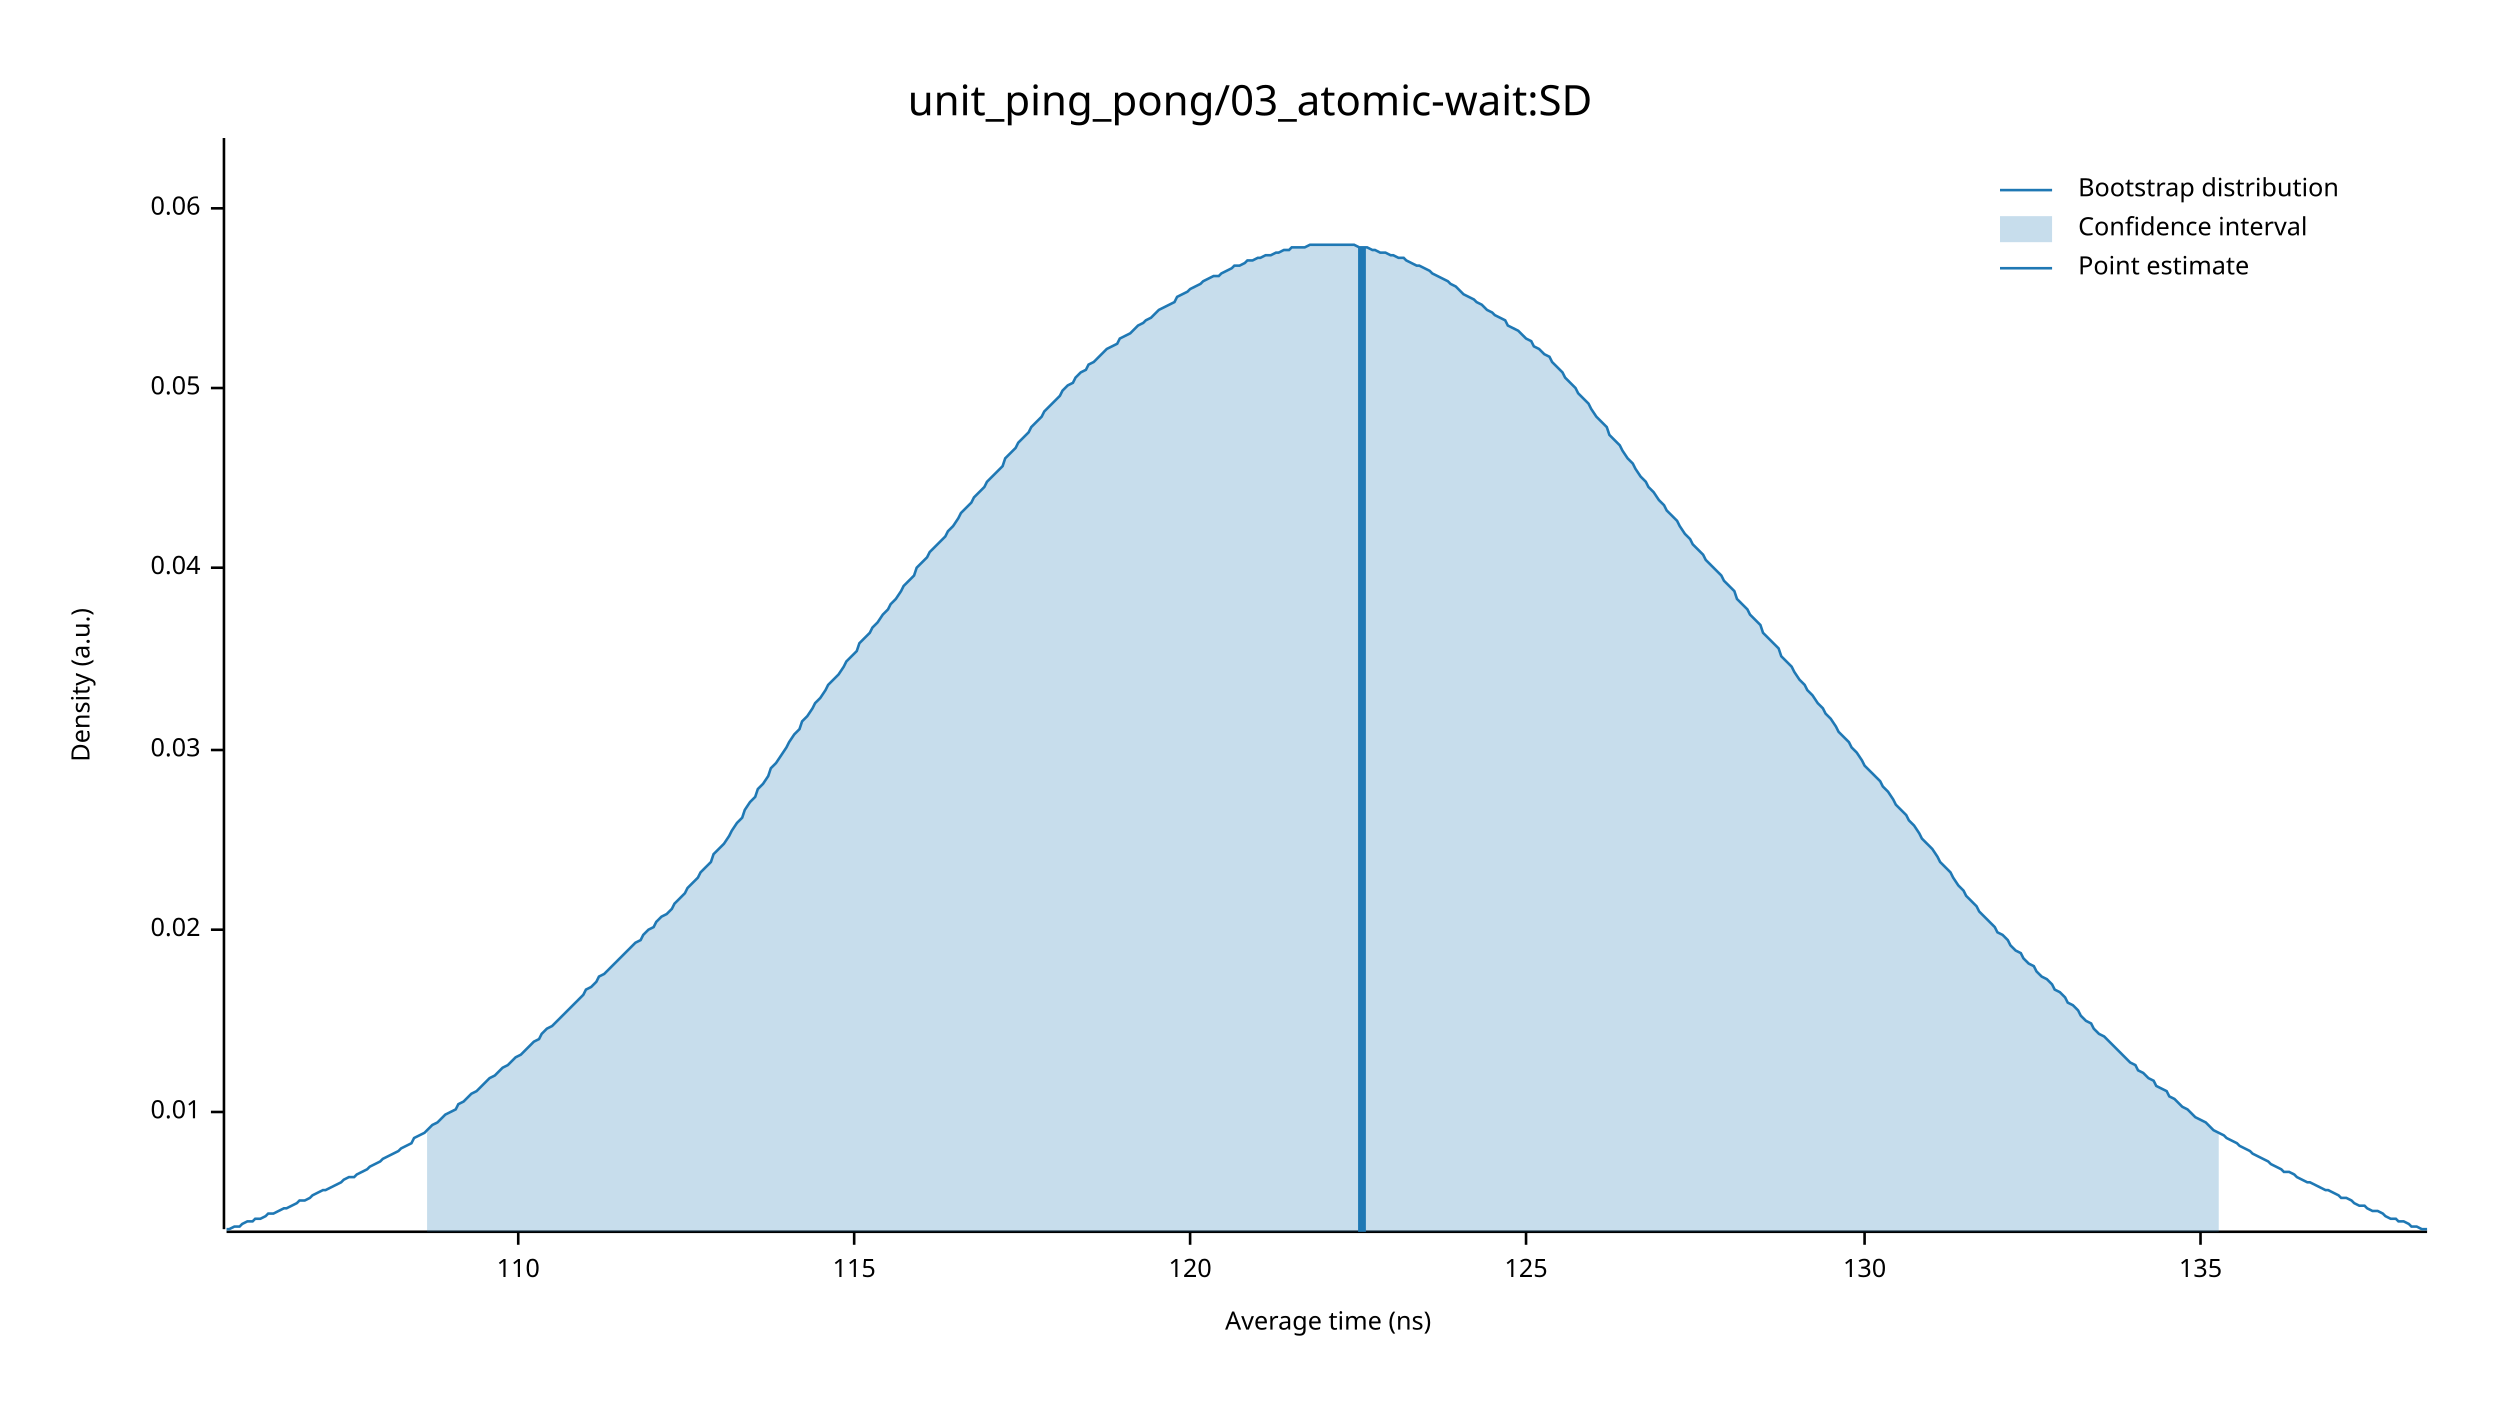
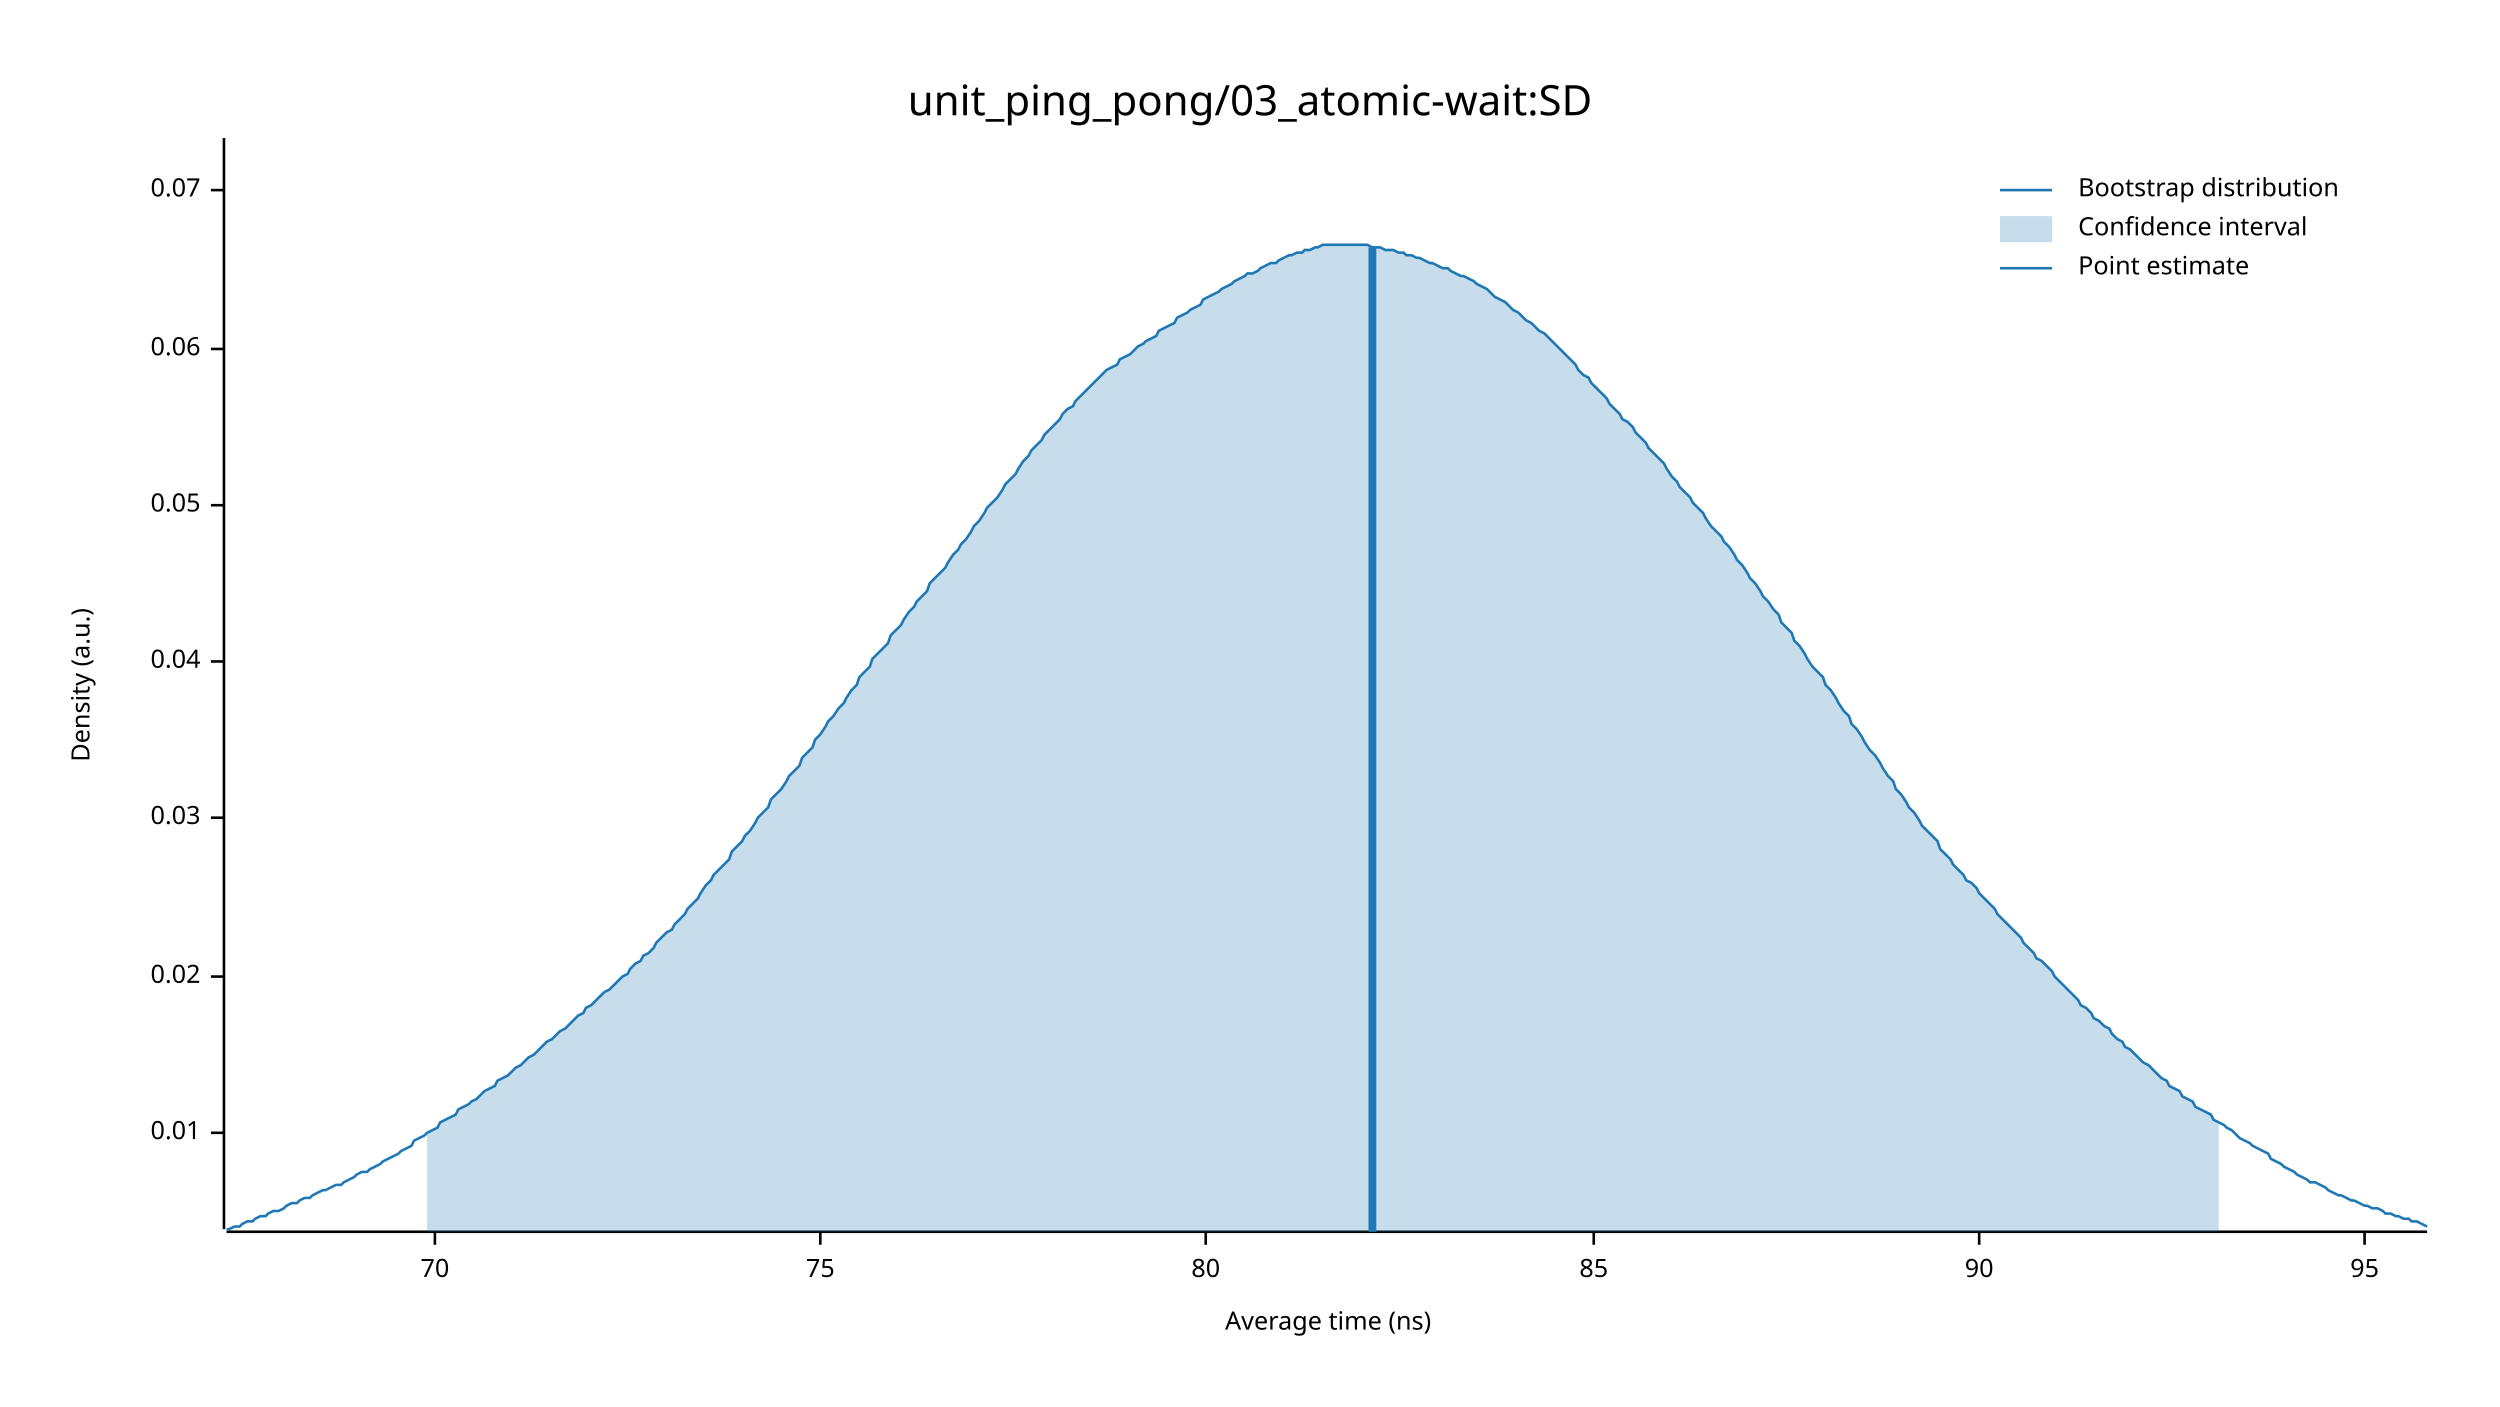
<svg xmlns="http://www.w3.org/2000/svg" width="960" height="540" viewBox="0 0 960 540">
  <text x="480" y="32" dy="0.76em" text-anchor="middle" font-family="sans-serif" font-size="16.129" opacity="1" fill="#000000">
unit_ping_pong/03_atomic-wait:SD
</text>
  <text x="27" y="263" dy="0.76em" text-anchor="middle" font-family="sans-serif" font-size="9.677" opacity="1" fill="#000000" transform="rotate(270, 27, 263)">
Density (a.u.)
</text>
  <text x="510" y="513" dy="-0.5ex" text-anchor="middle" font-family="sans-serif" font-size="9.677" opacity="1" fill="#000000">
Average time (ns)
</text>
  <polyline fill="none" opacity="1" stroke="#000000" stroke-width="1" points="86,53 86,472 " />
-   <text x="77" y="427" dy="0.5ex" text-anchor="end" font-family="sans-serif" font-size="9.677" opacity="1" fill="#000000">
+   <text x="77" y="435" dy="0.5ex" text-anchor="end" font-family="sans-serif" font-size="9.677" opacity="1" fill="#000000">
0.01
</text>
-   <polyline fill="none" opacity="1" stroke="#000000" stroke-width="1" points="81,427 86,427 " />
-   <text x="77" y="357" dy="0.5ex" text-anchor="end" font-family="sans-serif" font-size="9.677" opacity="1" fill="#000000">
+   <polyline fill="none" opacity="1" stroke="#000000" stroke-width="1" points="81,435 86,435 " />
+   <text x="77" y="375" dy="0.5ex" text-anchor="end" font-family="sans-serif" font-size="9.677" opacity="1" fill="#000000">
0.02
</text>
-   <polyline fill="none" opacity="1" stroke="#000000" stroke-width="1" points="81,357 86,357 " />
-   <text x="77" y="288" dy="0.5ex" text-anchor="end" font-family="sans-serif" font-size="9.677" opacity="1" fill="#000000">
+   <polyline fill="none" opacity="1" stroke="#000000" stroke-width="1" points="81,375 86,375 " />
+   <text x="77" y="314" dy="0.5ex" text-anchor="end" font-family="sans-serif" font-size="9.677" opacity="1" fill="#000000">
0.03
</text>
-   <polyline fill="none" opacity="1" stroke="#000000" stroke-width="1" points="81,288 86,288 " />
-   <text x="77" y="218" dy="0.5ex" text-anchor="end" font-family="sans-serif" font-size="9.677" opacity="1" fill="#000000">
+   <polyline fill="none" opacity="1" stroke="#000000" stroke-width="1" points="81,314 86,314 " />
+   <text x="77" y="254" dy="0.5ex" text-anchor="end" font-family="sans-serif" font-size="9.677" opacity="1" fill="#000000">
0.04
</text>
-   <polyline fill="none" opacity="1" stroke="#000000" stroke-width="1" points="81,218 86,218 " />
-   <text x="77" y="149" dy="0.5ex" text-anchor="end" font-family="sans-serif" font-size="9.677" opacity="1" fill="#000000">
+   <polyline fill="none" opacity="1" stroke="#000000" stroke-width="1" points="81,254 86,254 " />
+   <text x="77" y="194" dy="0.5ex" text-anchor="end" font-family="sans-serif" font-size="9.677" opacity="1" fill="#000000">
0.05
</text>
-   <polyline fill="none" opacity="1" stroke="#000000" stroke-width="1" points="81,149 86,149 " />
-   <text x="77" y="80" dy="0.5ex" text-anchor="end" font-family="sans-serif" font-size="9.677" opacity="1" fill="#000000">
+   <polyline fill="none" opacity="1" stroke="#000000" stroke-width="1" points="81,194 86,194 " />
+   <text x="77" y="134" dy="0.5ex" text-anchor="end" font-family="sans-serif" font-size="9.677" opacity="1" fill="#000000">
0.06
</text>
-   <polyline fill="none" opacity="1" stroke="#000000" stroke-width="1" points="81,80 86,80 " />
+   <polyline fill="none" opacity="1" stroke="#000000" stroke-width="1" points="81,134 86,134 " />
+   <text x="77" y="73" dy="0.5ex" text-anchor="end" font-family="sans-serif" font-size="9.677" opacity="1" fill="#000000">
+ 0.07
+ </text>
+   <polyline fill="none" opacity="1" stroke="#000000" stroke-width="1" points="81,73 86,73 " />
  <polyline fill="none" opacity="1" stroke="#000000" stroke-width="1" points="87,473 932,473 " />
-   <text x="199" y="483" dy="0.76em" text-anchor="middle" font-family="sans-serif" font-size="9.677" opacity="1" fill="#000000">
- 110
+   <text x="167" y="483" dy="0.76em" text-anchor="middle" font-family="sans-serif" font-size="9.677" opacity="1" fill="#000000">
+ 70
</text>
-   <polyline fill="none" opacity="1" stroke="#000000" stroke-width="1" points="199,473 199,478 " />
-   <text x="328" y="483" dy="0.76em" text-anchor="middle" font-family="sans-serif" font-size="9.677" opacity="1" fill="#000000">
- 115
+   <polyline fill="none" opacity="1" stroke="#000000" stroke-width="1" points="167,473 167,478 " />
+   <text x="315" y="483" dy="0.76em" text-anchor="middle" font-family="sans-serif" font-size="9.677" opacity="1" fill="#000000">
+ 75
</text>
-   <polyline fill="none" opacity="1" stroke="#000000" stroke-width="1" points="328,473 328,478 " />
-   <text x="457" y="483" dy="0.76em" text-anchor="middle" font-family="sans-serif" font-size="9.677" opacity="1" fill="#000000">
- 120
+   <polyline fill="none" opacity="1" stroke="#000000" stroke-width="1" points="315,473 315,478 " />
+   <text x="463" y="483" dy="0.76em" text-anchor="middle" font-family="sans-serif" font-size="9.677" opacity="1" fill="#000000">
+ 80
</text>
-   <polyline fill="none" opacity="1" stroke="#000000" stroke-width="1" points="457,473 457,478 " />
-   <text x="586" y="483" dy="0.76em" text-anchor="middle" font-family="sans-serif" font-size="9.677" opacity="1" fill="#000000">
- 125
+   <polyline fill="none" opacity="1" stroke="#000000" stroke-width="1" points="463,473 463,478 " />
+   <text x="612" y="483" dy="0.76em" text-anchor="middle" font-family="sans-serif" font-size="9.677" opacity="1" fill="#000000">
+ 85
</text>
-   <polyline fill="none" opacity="1" stroke="#000000" stroke-width="1" points="586,473 586,478 " />
-   <text x="716" y="483" dy="0.76em" text-anchor="middle" font-family="sans-serif" font-size="9.677" opacity="1" fill="#000000">
- 130
+   <polyline fill="none" opacity="1" stroke="#000000" stroke-width="1" points="612,473 612,478 " />
+   <text x="760" y="483" dy="0.76em" text-anchor="middle" font-family="sans-serif" font-size="9.677" opacity="1" fill="#000000">
+ 90
</text>
-   <polyline fill="none" opacity="1" stroke="#000000" stroke-width="1" points="716,473 716,478 " />
-   <text x="845" y="483" dy="0.76em" text-anchor="middle" font-family="sans-serif" font-size="9.677" opacity="1" fill="#000000">
- 135
+   <polyline fill="none" opacity="1" stroke="#000000" stroke-width="1" points="760,473 760,478 " />
+   <text x="908" y="483" dy="0.76em" text-anchor="middle" font-family="sans-serif" font-size="9.677" opacity="1" fill="#000000">
+ 95
</text>
-   <polyline fill="none" opacity="1" stroke="#000000" stroke-width="1" points="845,473 845,478 " />
-   <polyline fill="none" opacity="1" stroke="#1F78B4" stroke-width="1" points="87,472 88,472 90,471 92,471 93,470 95,469 97,469 98,468 100,468 102,467 103,466 105,466 107,465 109,464 110,464 112,463 114,462 115,461 117,461 119,460 120,459 122,458 124,457 125,457 127,456 129,455 131,454 132,453 134,452 136,452 137,451 139,450 141,449 142,448 144,447 146,446 147,445 149,444 151,443 153,442 154,441 156,440 158,439 159,437 161,436 163,435 164,434 166,432 168,431 169,430 171,428 173,427 175,426 176,424 178,423 180,421 181,420 183,419 185,417 186,416 188,414 190,413 191,412 193,410 195,409 197,407 198,406 200,405 202,403 203,402 205,400 207,399 208,397 210,395 212,394 214,392 215,391 217,389 219,387 220,386 222,384 224,382 225,380 227,379 229,377 230,375 232,374 234,372 236,370 237,369 239,367 241,365 242,364 244,362 246,361 247,359 249,357 251,356 252,354 254,352 256,351 258,349 259,347 261,345 263,343 264,341 266,339 268,337 269,335 271,333 273,331 274,328 276,326 278,324 280,321 281,319 283,316 285,314 286,311 288,308 290,306 291,303 293,301 295,298 296,295 298,293 300,290 302,287 303,285 305,282 307,280 308,277 310,275 312,272 313,270 315,268 317,265 318,263 320,261 322,259 324,256 325,254 327,252 329,250 330,247 332,245 334,243 335,241 337,239 339,236 341,234 342,232 344,230 346,227 347,225 349,223 351,221 352,218 354,216 356,214 357,212 359,210 361,208 363,206 364,204 366,202 368,199 369,197 371,195 373,193 374,191 376,189 378,187 379,185 381,183 383,181 385,179 386,176 388,174 390,172 391,170 393,168 395,166 396,164 398,162 400,160 401,158 403,156 405,154 407,152 408,150 410,148 412,147 413,145 415,143 417,142 418,140 420,139 422,137 423,136 425,134 427,133 429,132 430,130 432,129 434,128 435,127 437,125 439,124 440,123 442,122 444,120 445,119 447,118 449,117 451,116 452,114 454,113 456,112 457,111 459,110 461,109 462,108 464,107 466,106 468,106 469,105 471,104 473,103 474,102 476,102 478,101 479,100 481,100 483,99 484,99 486,98 488,98 490,97 491,97 493,96 495,96 496,95 498,95 500,95 501,95 503,94 505,94 506,94 508,94 510,94 512,94 513,94 515,94 517,94 518,94 520,94 522,95 523,95 525,95 527,96 528,96 530,97 532,97 534,98 535,98 537,99 539,99 540,100 542,101 544,102 545,102 547,103 549,104 550,105 552,106 554,107 556,108 557,109 559,110 561,112 562,113 564,114 566,115 567,116 569,117 571,119 573,120 574,121 576,122 578,123 579,125 581,126 583,127 584,128 586,130 588,131 589,133 591,134 593,136 595,137 596,139 598,141 600,143 601,145 603,147 605,149 606,151 608,153 610,155 611,157 613,160 615,162 617,164 618,167 620,169 622,171 623,173 625,176 627,178 628,180 630,183 632,185 633,187 635,189 637,192 639,194 640,196 642,198 644,200 645,202 647,205 649,207 650,209 652,211 654,213 655,215 657,217 659,219 661,221 662,223 664,225 666,227 667,230 669,232 671,234 672,236 674,238 676,240 677,243 679,245 681,247 683,249 684,252 686,254 688,256 689,258 691,261 693,263 694,265 696,267 698,270 700,272 701,274 703,276 705,279 706,281 708,283 710,285 711,287 713,289 715,292 716,294 718,296 720,298 722,300 723,302 725,304 727,307 728,309 730,311 732,313 733,315 735,317 737,320 738,322 740,324 742,326 744,329 745,331 747,333 749,335 750,337 752,340 754,342 755,344 757,346 759,348 760,350 762,352 764,354 766,356 767,358 769,359 771,361 772,363 774,365 776,366 777,368 779,370 781,371 782,373 784,375 786,376 788,378 789,380 791,381 793,383 794,385 796,386 798,388 799,390 801,392 803,393 804,395 806,397 808,398 810,400 811,401 813,403 815,405 816,406 818,408 820,409 821,411 823,412 825,414 827,415 828,417 830,418 832,419 833,421 835,422 837,424 838,425 840,426 842,428 843,429 845,430 847,431 849,433 850,434 852,435 854,436 855,437 857,438 859,439 860,440 862,441 864,442 865,443 867,444 869,445 871,446 872,447 874,448 876,449 877,450 879,450 881,451 882,452 884,453 886,454 887,454 889,455 891,456 893,457 894,457 896,458 898,459 899,460 901,460 903,461 904,462 906,463 908,463 909,464 911,465 913,465 915,466 916,467 918,468 920,468 921,469 923,469 925,470 926,471 928,471 930,472 932,472 " />
-   <polygon opacity="0.25" fill="#1F78B4" points="164,434 166,432 168,431 169,430 171,428 173,427 175,426 176,424 178,423 180,421 181,420 183,419 185,417 186,416 188,414 190,413 191,412 193,410 195,409 197,407 198,406 200,405 202,403 203,402 205,400 207,399 208,397 210,395 212,394 214,392 215,391 217,389 219,387 220,386 222,384 224,382 225,380 227,379 229,377 230,375 232,374 234,372 236,370 237,369 239,367 241,365 242,364 244,362 246,361 247,359 249,357 251,356 252,354 254,352 256,351 258,349 259,347 261,345 263,343 264,341 266,339 268,337 269,335 271,333 273,331 274,328 276,326 278,324 280,321 281,319 283,316 285,314 286,311 288,308 290,306 291,303 293,301 295,298 296,295 298,293 300,290 302,287 303,285 305,282 307,280 308,277 310,275 312,272 313,270 315,268 317,265 318,263 320,261 322,259 324,256 325,254 327,252 329,250 330,247 332,245 334,243 335,241 337,239 339,236 341,234 342,232 344,230 346,227 347,225 349,223 351,221 352,218 354,216 356,214 357,212 359,210 361,208 363,206 364,204 366,202 368,199 369,197 371,195 373,193 374,191 376,189 378,187 379,185 381,183 383,181 385,179 386,176 388,174 390,172 391,170 393,168 395,166 396,164 398,162 400,160 401,158 403,156 405,154 407,152 408,150 410,148 412,147 413,145 415,143 417,142 418,140 420,139 422,137 423,136 425,134 427,133 429,132 430,130 432,129 434,128 435,127 437,125 439,124 440,123 442,122 444,120 445,119 447,118 449,117 451,116 452,114 454,113 456,112 457,111 459,110 461,109 462,108 464,107 466,106 468,106 469,105 471,104 473,103 474,102 476,102 478,101 479,100 481,100 483,99 484,99 486,98 488,98 490,97 491,97 493,96 495,96 496,95 498,95 500,95 501,95 503,94 505,94 506,94 508,94 510,94 512,94 513,94 515,94 517,94 518,94 520,94 522,95 523,95 525,95 527,96 528,96 530,97 532,97 534,98 535,98 537,99 539,99 540,100 542,101 544,102 545,102 547,103 549,104 550,105 552,106 554,107 556,108 557,109 559,110 561,112 562,113 564,114 566,115 567,116 569,117 571,119 573,120 574,121 576,122 578,123 579,125 581,126 583,127 584,128 586,130 588,131 589,133 591,134 593,136 595,137 596,139 598,141 600,143 601,145 603,147 605,149 606,151 608,153 610,155 611,157 613,160 615,162 617,164 618,167 620,169 622,171 623,173 625,176 627,178 628,180 630,183 632,185 633,187 635,189 637,192 639,194 640,196 642,198 644,200 645,202 647,205 649,207 650,209 652,211 654,213 655,215 657,217 659,219 661,221 662,223 664,225 666,227 667,230 669,232 671,234 672,236 674,238 676,240 677,243 679,245 681,247 683,249 684,252 686,254 688,256 689,258 691,261 693,263 694,265 696,267 698,270 700,272 701,274 703,276 705,279 706,281 708,283 710,285 711,287 713,289 715,292 716,294 718,296 720,298 722,300 723,302 725,304 727,307 728,309 730,311 732,313 733,315 735,317 737,320 738,322 740,324 742,326 744,329 745,331 747,333 749,335 750,337 752,340 754,342 755,344 757,346 759,348 760,350 762,352 764,354 766,356 767,358 769,359 771,361 772,363 774,365 776,366 777,368 779,370 781,371 782,373 784,375 786,376 788,378 789,380 791,381 793,383 794,385 796,386 798,388 799,390 801,392 803,393 804,395 806,397 808,398 810,400 811,401 813,403 815,405 816,406 818,408 820,409 821,411 823,412 825,414 827,415 828,417 830,418 832,419 833,421 835,422 837,424 838,425 840,426 842,428 843,429 845,430 847,431 849,433 850,434 852,435 852,473 164,473 " />
-   <polyline fill="none" opacity="1" stroke="#1F78B4" stroke-width="3" points="523,473 523,95 " />
+   <polyline fill="none" opacity="1" stroke="#000000" stroke-width="1" points="908,473 908,478 " />
+   <polyline fill="none" opacity="1" stroke="#1F78B4" stroke-width="1" points="87,472 88,472 90,471 92,471 93,470 95,469 97,469 98,468 100,467 102,467 103,466 105,465 107,465 109,464 110,463 112,462 114,462 115,461 117,460 119,460 120,459 122,458 124,457 125,457 127,456 129,455 131,455 132,454 134,453 136,452 137,451 139,450 141,450 142,449 144,448 146,447 147,446 149,445 151,444 153,443 154,442 156,441 158,440 159,438 161,437 163,436 164,435 166,434 168,433 169,431 171,430 173,429 175,428 176,426 178,425 180,424 181,423 183,422 185,420 186,419 188,418 190,417 191,415 193,414 195,413 197,411 198,410 200,409 202,407 203,406 205,405 207,403 208,402 210,400 212,399 214,397 215,396 217,395 219,393 220,392 222,390 224,389 225,387 227,386 229,384 230,383 232,381 234,380 236,378 237,377 239,375 241,374 242,372 244,370 246,369 247,367 249,366 251,364 252,362 254,360 256,358 258,357 259,355 261,353 263,351 264,349 266,347 268,345 269,343 271,340 273,338 274,336 276,334 278,332 280,330 281,327 283,325 285,323 286,321 288,319 290,316 291,314 293,312 295,310 296,307 298,305 300,303 302,300 303,298 305,296 307,294 308,291 310,289 312,287 313,284 315,282 317,279 318,277 320,275 322,272 324,270 325,268 327,265 329,263 330,260 332,258 334,256 335,253 337,251 339,249 341,247 342,244 344,242 346,240 347,238 349,235 351,233 352,231 354,229 356,227 357,224 359,222 361,220 363,218 364,216 366,213 368,211 369,209 371,207 373,204 374,202 376,200 378,197 379,195 381,193 383,191 385,188 386,186 388,184 390,182 391,180 393,177 395,175 396,173 398,171 400,169 401,167 403,165 405,163 407,161 408,159 410,157 412,156 413,154 415,152 417,150 418,149 420,147 422,145 423,144 425,142 427,141 429,140 430,138 432,137 434,136 435,135 437,133 439,132 440,131 442,130 444,129 445,127 447,126 449,125 451,124 452,122 454,121 456,120 457,119 459,118 461,117 462,115 464,114 466,113 468,112 469,111 471,110 473,109 474,108 476,107 478,106 479,105 481,105 483,104 484,103 486,102 488,101 490,101 491,100 493,99 495,98 496,98 498,97 500,97 501,96 503,96 505,95 506,95 508,94 510,94 512,94 513,94 515,94 517,94 518,94 520,94 522,94 523,94 525,94 527,95 528,95 530,95 532,96 534,96 535,96 537,97 539,97 540,98 542,98 544,99 545,99 547,100 549,101 550,101 552,102 554,103 556,103 557,104 559,105 561,106 562,106 564,107 566,108 567,109 569,110 571,111 573,113 574,114 576,115 578,116 579,117 581,119 583,120 584,121 586,123 588,124 589,125 591,127 593,128 595,130 596,131 598,133 600,135 601,136 603,138 605,140 606,142 608,144 610,145 611,147 613,149 615,151 617,153 618,155 620,157 622,159 623,161 625,162 627,164 628,166 630,168 632,170 633,172 635,174 637,176 639,178 640,180 642,183 644,185 645,187 647,189 649,191 650,193 652,195 654,197 655,199 657,202 659,204 661,206 662,208 664,210 666,213 667,215 669,217 671,220 672,222 674,224 676,227 677,229 679,231 681,234 683,236 684,239 686,241 688,243 689,246 691,248 693,251 694,253 696,256 698,258 700,260 701,263 703,265 705,268 706,270 708,273 710,275 711,278 713,280 715,283 716,285 718,288 720,290 722,293 723,295 725,298 727,300 728,303 730,305 732,308 733,310 735,312 737,315 738,317 740,319 742,321 744,323 745,326 747,328 749,330 750,332 752,334 754,336 755,338 757,339 759,341 760,343 762,345 764,347 766,349 767,351 769,353 771,355 772,356 774,358 776,360 777,362 779,364 781,366 782,368 784,369 786,371 788,373 789,375 791,377 793,379 794,380 796,382 798,384 799,386 801,387 803,389 804,391 806,392 808,394 810,395 811,397 813,399 815,400 816,402 818,403 820,405 821,406 823,408 825,409 827,411 828,412 830,414 832,415 833,417 835,418 837,419 838,421 840,422 842,423 843,425 845,426 847,427 849,428 850,430 852,431 854,432 855,433 857,434 859,436 860,437 862,438 864,439 865,440 867,441 869,442 871,443 872,445 874,446 876,447 877,448 879,449 881,450 882,451 884,452 886,453 887,454 889,454 891,455 893,456 894,457 896,458 898,459 899,459 901,460 903,461 904,461 906,462 908,463 909,463 911,464 913,464 915,465 916,466 918,466 920,467 921,467 923,468 925,468 926,469 928,469 930,470 932,471 " />
+   <polygon opacity="0.25" fill="#1F78B4" points="164,435 166,434 168,433 169,431 171,430 173,429 175,428 176,426 178,425 180,424 181,423 183,422 185,420 186,419 188,418 190,417 191,415 193,414 195,413 197,411 198,410 200,409 202,407 203,406 205,405 207,403 208,402 210,400 212,399 214,397 215,396 217,395 219,393 220,392 222,390 224,389 225,387 227,386 229,384 230,383 232,381 234,380 236,378 237,377 239,375 241,374 242,372 244,370 246,369 247,367 249,366 251,364 252,362 254,360 256,358 258,357 259,355 261,353 263,351 264,349 266,347 268,345 269,343 271,340 273,338 274,336 276,334 278,332 280,330 281,327 283,325 285,323 286,321 288,319 290,316 291,314 293,312 295,310 296,307 298,305 300,303 302,300 303,298 305,296 307,294 308,291 310,289 312,287 313,284 315,282 317,279 318,277 320,275 322,272 324,270 325,268 327,265 329,263 330,260 332,258 334,256 335,253 337,251 339,249 341,247 342,244 344,242 346,240 347,238 349,235 351,233 352,231 354,229 356,227 357,224 359,222 361,220 363,218 364,216 366,213 368,211 369,209 371,207 373,204 374,202 376,200 378,197 379,195 381,193 383,191 385,188 386,186 388,184 390,182 391,180 393,177 395,175 396,173 398,171 400,169 401,167 403,165 405,163 407,161 408,159 410,157 412,156 413,154 415,152 417,150 418,149 420,147 422,145 423,144 425,142 427,141 429,140 430,138 432,137 434,136 435,135 437,133 439,132 440,131 442,130 444,129 445,127 447,126 449,125 451,124 452,122 454,121 456,120 457,119 459,118 461,117 462,115 464,114 466,113 468,112 469,111 471,110 473,109 474,108 476,107 478,106 479,105 481,105 483,104 484,103 486,102 488,101 490,101 491,100 493,99 495,98 496,98 498,97 500,97 501,96 503,96 505,95 506,95 508,94 510,94 512,94 513,94 515,94 517,94 518,94 520,94 522,94 523,94 525,94 527,95 528,95 530,95 532,96 534,96 535,96 537,97 539,97 540,98 542,98 544,99 545,99 547,100 549,101 550,101 552,102 554,103 556,103 557,104 559,105 561,106 562,106 564,107 566,108 567,109 569,110 571,111 573,113 574,114 576,115 578,116 579,117 581,119 583,120 584,121 586,123 588,124 589,125 591,127 593,128 595,130 596,131 598,133 600,135 601,136 603,138 605,140 606,142 608,144 610,145 611,147 613,149 615,151 617,153 618,155 620,157 622,159 623,161 625,162 627,164 628,166 630,168 632,170 633,172 635,174 637,176 639,178 640,180 642,183 644,185 645,187 647,189 649,191 650,193 652,195 654,197 655,199 657,202 659,204 661,206 662,208 664,210 666,213 667,215 669,217 671,220 672,222 674,224 676,227 677,229 679,231 681,234 683,236 684,239 686,241 688,243 689,246 691,248 693,251 694,253 696,256 698,258 700,260 701,263 703,265 705,268 706,270 708,273 710,275 711,278 713,280 715,283 716,285 718,288 720,290 722,293 723,295 725,298 727,300 728,303 730,305 732,308 733,310 735,312 737,315 738,317 740,319 742,321 744,323 745,326 747,328 749,330 750,332 752,334 754,336 755,338 757,339 759,341 760,343 762,345 764,347 766,349 767,351 769,353 771,355 772,356 774,358 776,360 777,362 779,364 781,366 782,368 784,369 786,371 788,373 789,375 791,377 793,379 794,380 796,382 798,384 799,386 801,387 803,389 804,391 806,392 808,394 810,395 811,397 813,399 815,400 816,402 818,403 820,405 821,406 823,408 825,409 827,411 828,412 830,414 832,415 833,417 835,418 837,419 838,421 840,422 842,423 843,425 845,426 847,427 849,428 850,430 852,431 852,473 164,473 " />
+   <polyline fill="none" opacity="1" stroke="#1F78B4" stroke-width="3" points="527,473 527,95 " />
  <text x="798" y="68" dy="0.76em" text-anchor="start" font-family="sans-serif" font-size="9.677" opacity="1" fill="#000000">
Bootstrap distribution
</text>
  <text x="798" y="83" dy="0.76em" text-anchor="start" font-family="sans-serif" font-size="9.677" opacity="1" fill="#000000">
Confidence interval
</text>
  <text x="798" y="98" dy="0.76em" text-anchor="start" font-family="sans-serif" font-size="9.677" opacity="1" fill="#000000">
Point estimate
</text>
  <polyline fill="none" opacity="1" stroke="#1F78B4" stroke-width="1" points="768,73 788,73 " />
  <rect x="768" y="83" width="20" height="10" opacity="0.25" fill="#1F78B4" stroke="none" />
  <polyline fill="none" opacity="1" stroke="#1F78B4" stroke-width="1" points="768,103 788,103 " />
</svg>
